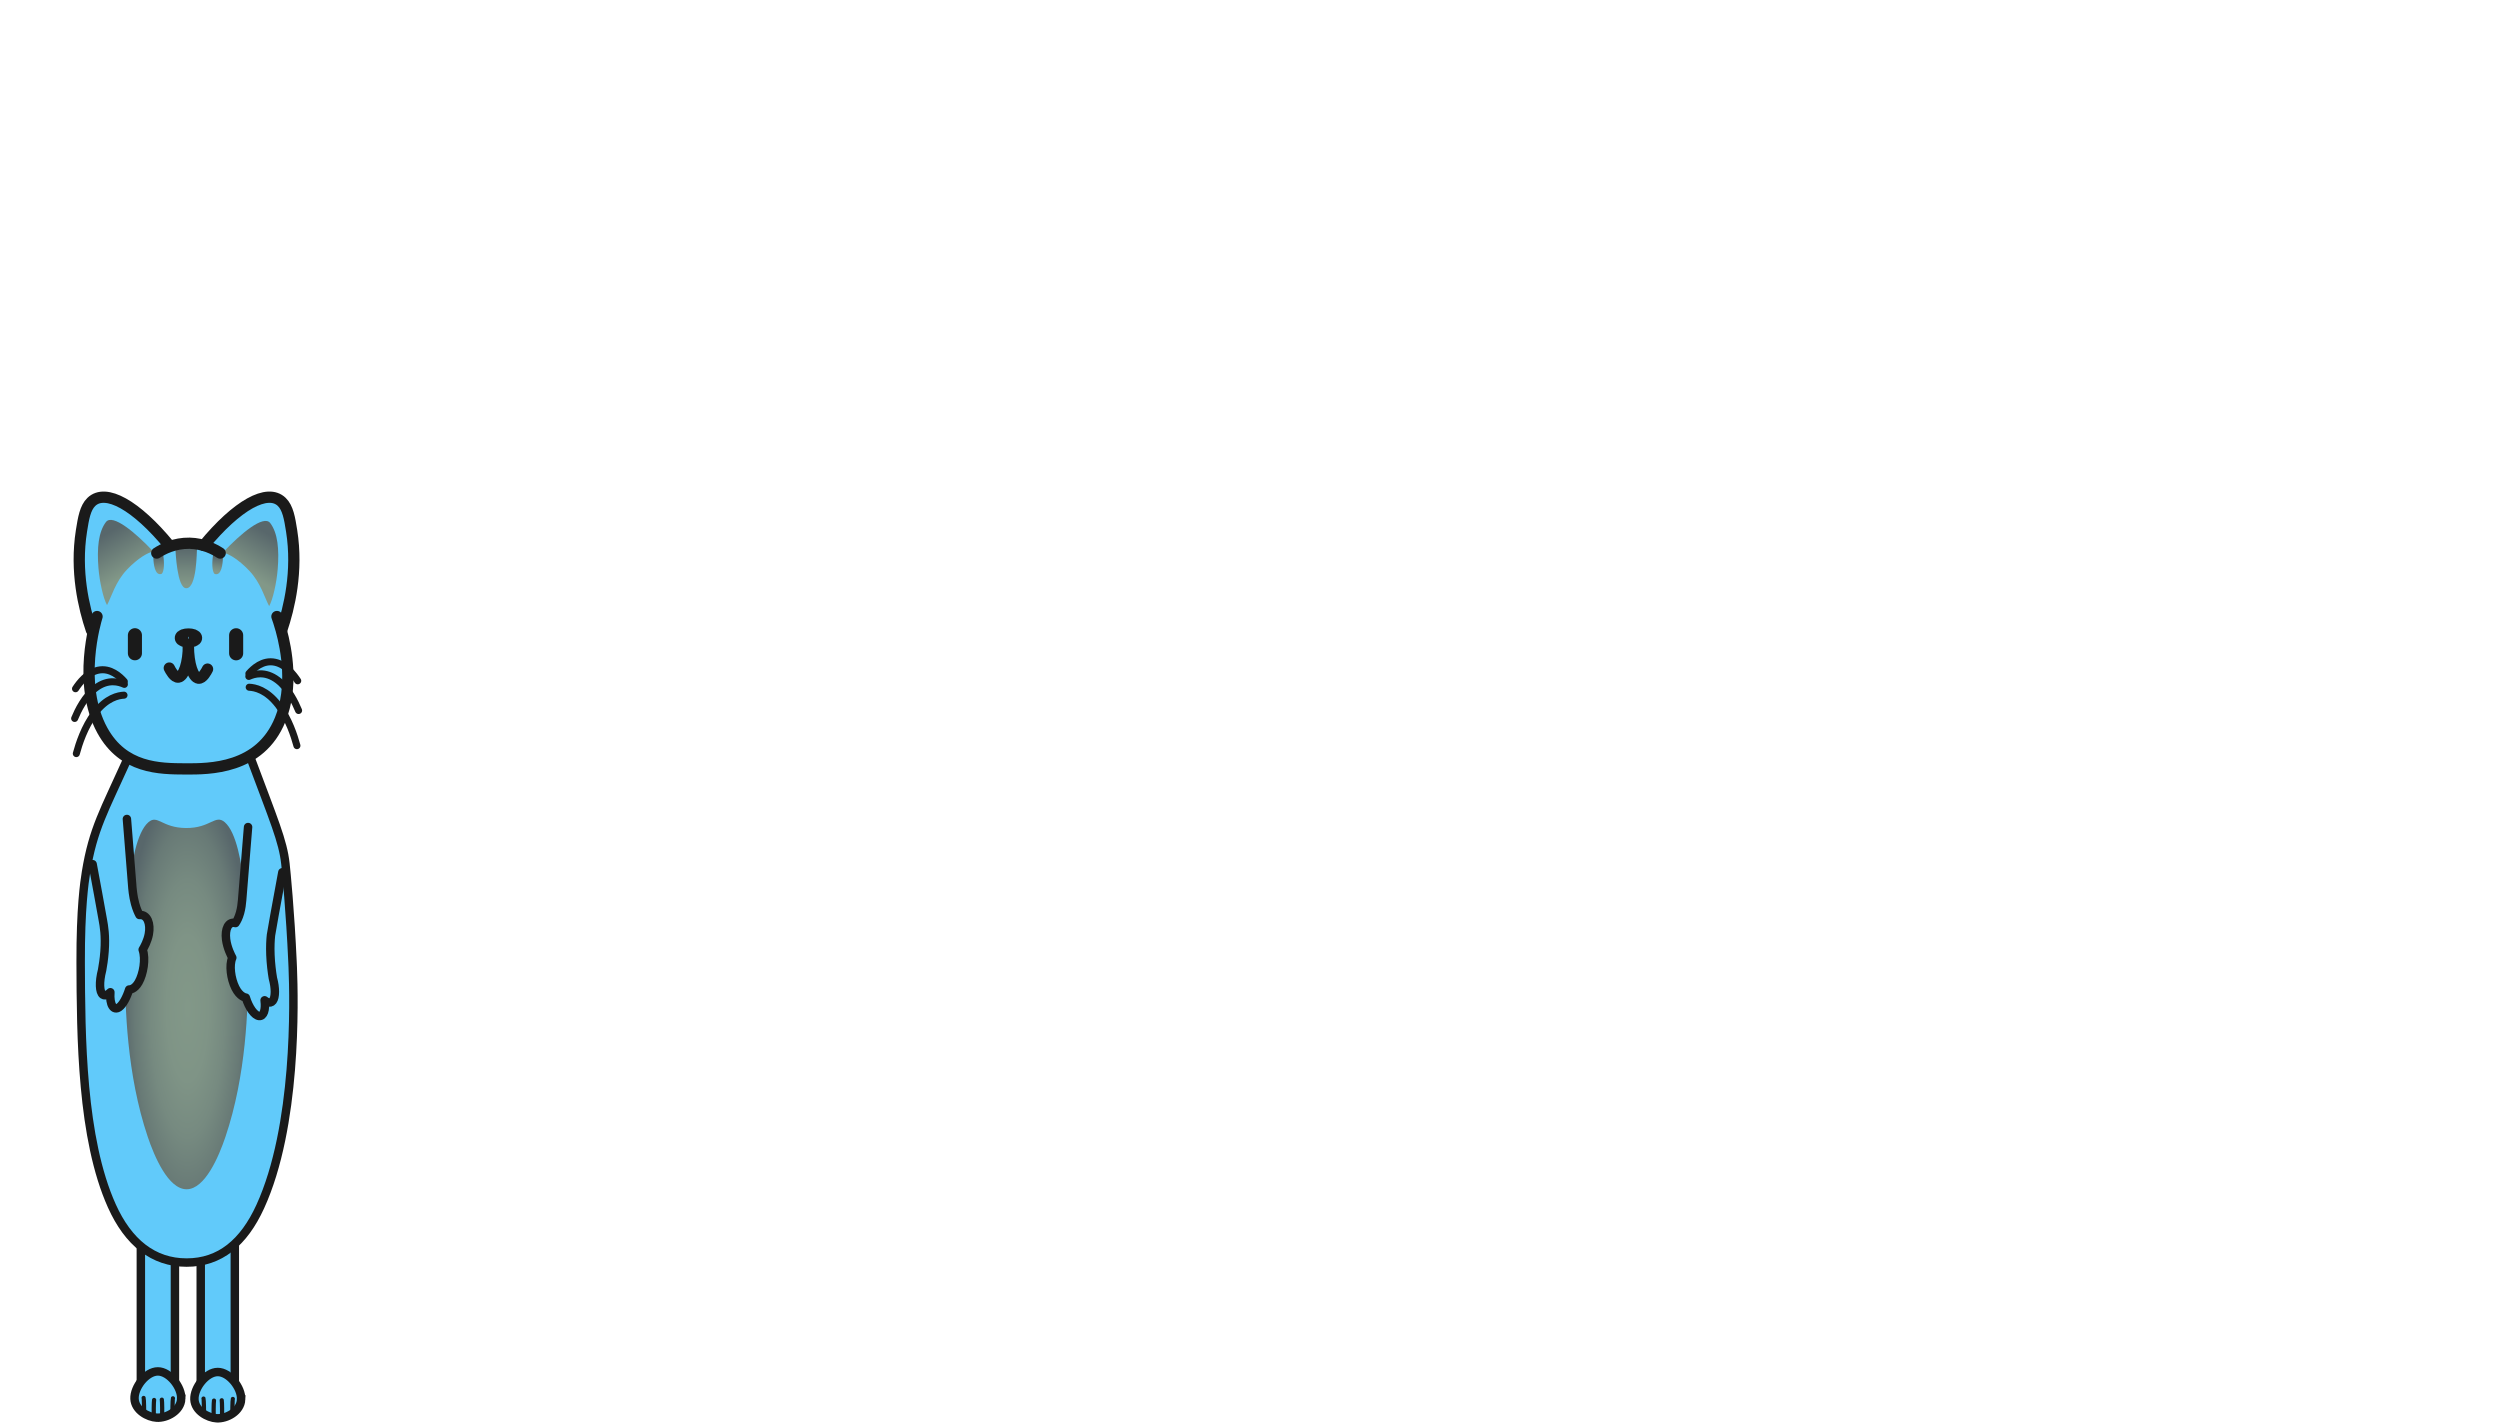
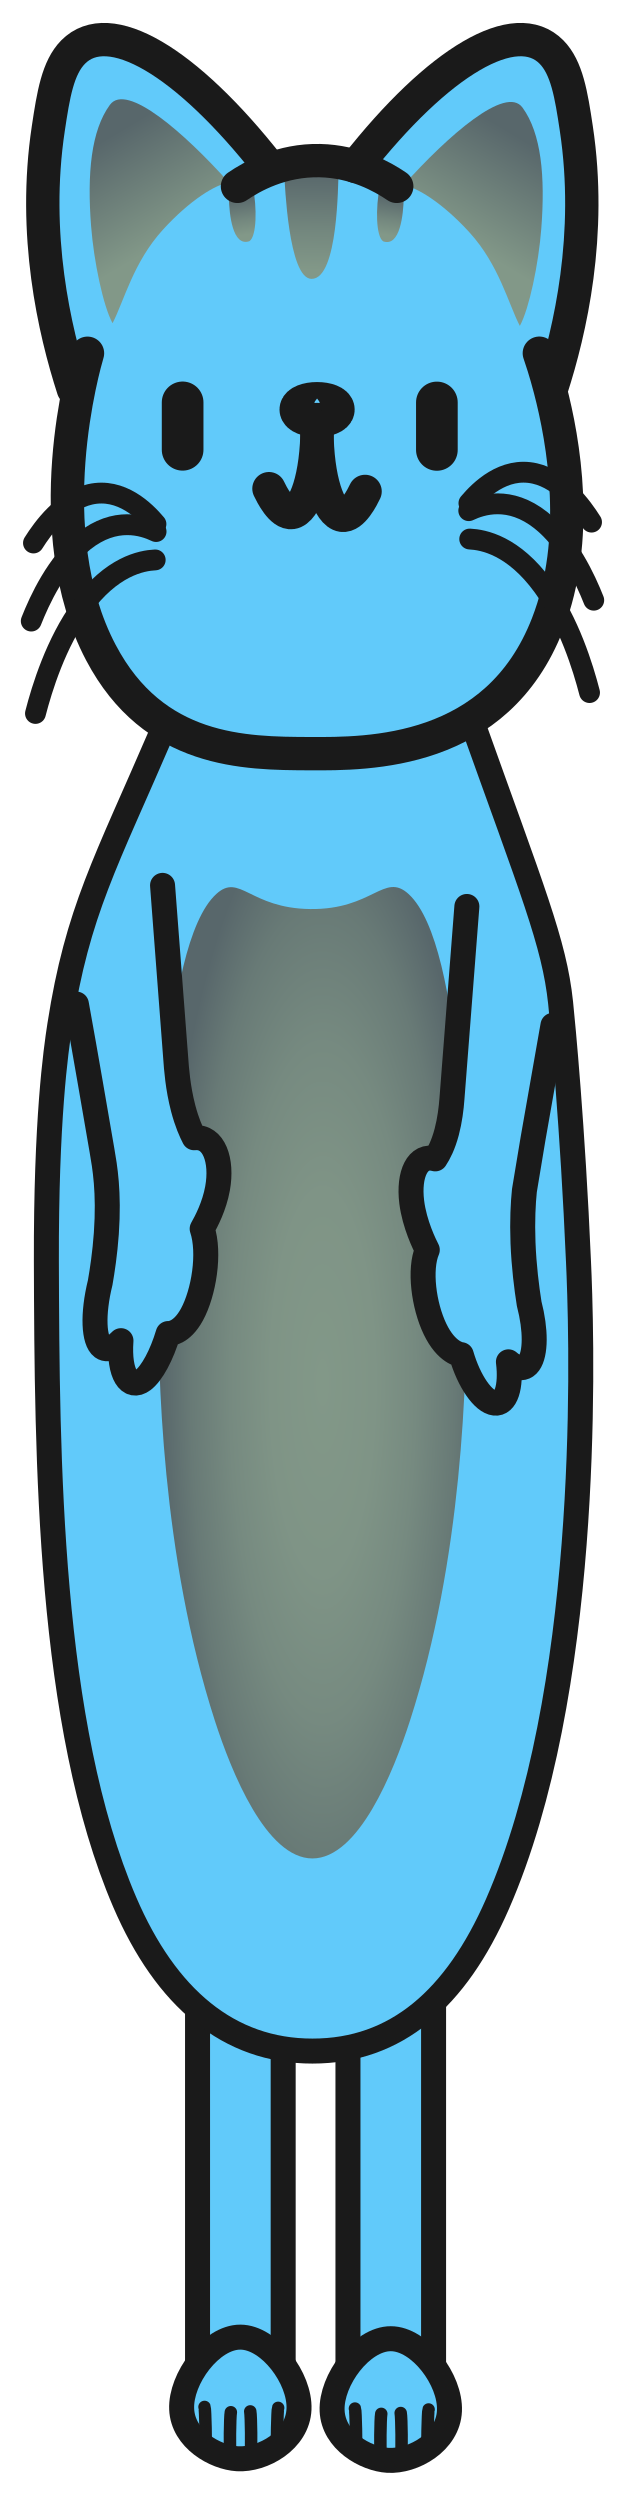
- <svg xmlns="http://www.w3.org/2000/svg" xmlns:xlink="http://www.w3.org/1999/xlink" id="I" viewBox="0 0 1774.99 1010">
+ <svg xmlns="http://www.w3.org/2000/svg" xmlns:xlink="http://www.w3.org/1999/xlink" id="Calque_1" viewBox="0 0 150 600">
  <defs>
-     <style>.cls-1{fill:url(#Dégradé_sans_nom_1368);}.cls-1,.cls-2,.cls-3,.cls-4,.cls-5,.cls-6,.cls-7,.cls-8{stroke-width:0px;}.cls-2{fill:url(#Dégradé_sans_nom_1373);}.cls-3{fill:url(#Dégradé_sans_nom_11-3);}.cls-4{fill:url(#Dégradé_sans_nom_11-2);}.cls-5{fill:url(#Dégradé_sans_nom_14-2);}.cls-9{stroke-width:10px;}.cls-9,.cls-10,.cls-11,.cls-12,.cls-13,.cls-14{stroke:#1a1a1a;}.cls-9,.cls-10,.cls-11,.cls-12,.cls-14{stroke-linecap:round;}.cls-9,.cls-10,.cls-11,.cls-14{stroke-linejoin:round;}.cls-9,.cls-10,.cls-12{fill:none;}.cls-10{stroke-width:8px;}.cls-11{stroke-width:3px;}.cls-11,.cls-13,.cls-14,.cls-6{fill:#61cafa;}.cls-12{stroke-width:5px;}.cls-12,.cls-13{stroke-miterlimit:10;}.cls-13,.cls-14{stroke-width:6px;}.cls-7{fill:url(#Dégradé_sans_nom_14);}.cls-8{fill:url(#Dégradé_sans_nom_11);}</style>
-     <radialGradient id="Dégradé_sans_nom_1373" cx="-338.57" cy="684.25" fx="-338.57" fy="684.25" r="84.15" gradientTransform="translate(346.45 -768.85) scale(.63 2.17)" gradientUnits="userSpaceOnUse">
+     <style>.cls-1{fill:#1a1a1a;}.cls-1,.cls-2{stroke-width:10px;}.cls-1,.cls-2,.cls-3,.cls-4,.cls-5,.cls-6,.cls-7{stroke:#1a1a1a;}.cls-1,.cls-2,.cls-3,.cls-4,.cls-5,.cls-7{stroke-linecap:round;}.cls-1,.cls-2,.cls-3,.cls-4,.cls-7{stroke-linejoin:round;}.cls-8{fill:url(#Dégradé_sans_nom_6);}.cls-8,.cls-9,.cls-10,.cls-11,.cls-12,.cls-13,.cls-14,.cls-15{stroke-width:0px;}.cls-9{fill:url(#Dégradé_sans_nom_7);}.cls-10{fill:url(#Dégradé_sans_nom_2);}.cls-11{fill:url(#Dégradé_sans_nom_3);}.cls-2,.cls-3,.cls-5{fill:none;}.cls-3{stroke-width:8px;}.cls-12{fill:url(#Dégradé_sans_nom_7-3);}.cls-13{fill:url(#Dégradé_sans_nom_7-2);}.cls-14{fill:url(#Dégradé_sans_nom_6-2);}.cls-4{stroke-width:3px;}.cls-4,.cls-6,.cls-7,.cls-15{fill:#61cafa;}.cls-5{stroke-width:5px;}.cls-5,.cls-6{stroke-miterlimit:10;}.cls-6,.cls-7{stroke-width:6px;}</style>
+     <radialGradient id="Dégradé_sans_nom_3" cx="-386.54" cy="50.69" fx="-386.54" fy="50.69" r="84.15" gradientTransform="translate(282.31 429.69) scale(.53 -1.93)" gradientUnits="userSpaceOnUse">
      <stop offset="0" stop-color="#829888" />
      <stop offset=".28" stop-color="#7f9486" />
      <stop offset=".5" stop-color="#768a80" />
      <stop offset=".71" stop-color="#687a76" />
      <stop offset=".87" stop-color="#58676b" />
    </radialGradient>
-     <radialGradient id="Dégradé_sans_nom_1368" cx="-1641.07" cy="-1689.2" fx="-1641.07" fy="-1689.2" r="117.2" gradientTransform="translate(772.39 456.6) rotate(52.81) scale(.49 -.35) skewX(-36.17)" gradientUnits="userSpaceOnUse">
+     <radialGradient id="Dégradé_sans_nom_2" cx="-1832.21" cy="1394.82" fx="-1832.21" fy="1394.82" r="117.2" gradientTransform="translate(650.8 297.78) rotate(54.05) scale(.43 .3) skewX(37.3)" gradientUnits="userSpaceOnUse">
      <stop offset="0" stop-color="#0abfd6" />
      <stop offset=".18" stop-color="#0abbd2" />
      <stop offset=".35" stop-color="#0db0c6" />
      <stop offset=".53" stop-color="#129db2" />
      <stop offset=".7" stop-color="#188396" />
      <stop offset=".87" stop-color="#216272" />
      <stop offset=".93" stop-color="#245766" />
    </radialGradient>
-     <linearGradient id="Dégradé_sans_nom_14" x1="90.46" y1="407.33" x2="71.23" y2="375.08" gradientUnits="userSpaceOnUse">
+     <linearGradient id="Dégradé_sans_nom_6" x1="39.4" y1="543.95" x2="22.31" y2="572.61" gradientTransform="translate(0 602) scale(1 -1)" gradientUnits="userSpaceOnUse">
      <stop offset="0" stop-color="#829888" />
      <stop offset=".85" stop-color="#58676b" />
    </linearGradient>
-     <linearGradient id="Dégradé_sans_nom_11" x1="131.83" y1="415.2" x2="132.2" y2="388.79" gradientUnits="userSpaceOnUse">
+     <linearGradient id="Dégradé_sans_nom_7" x1="74.41" y1="537.24" x2="74.74" y2="560.7" gradientTransform="translate(0 602) scale(1 -1)" gradientUnits="userSpaceOnUse">
      <stop offset="0" stop-color="#829888" />
      <stop offset=".4" stop-color="#73877e" />
      <stop offset="1" stop-color="#58676b" />
    </linearGradient>
-     <linearGradient id="Dégradé_sans_nom_11-2" x1="113.87" y1="405.67" x2="112.3" y2="395.49" xlink:href="#Dégradé_sans_nom_11" />
-     <linearGradient id="Dégradé_sans_nom_14-2" x1="1650.48" y1="408.06" x2="1631.25" y2="375.81" gradientTransform="translate(1827.1) rotate(-180) scale(1 -1)" xlink:href="#Dégradé_sans_nom_14" />
-     <linearGradient id="Dégradé_sans_nom_11-3" x1="1797.19" y1="405.72" x2="1795.62" y2="395.55" gradientTransform="translate(1950.48) rotate(-180) scale(1 -1)" xlink:href="#Dégradé_sans_nom_11" />
+     <linearGradient id="Dégradé_sans_nom_7-2" x1="59.23" y1="545.72" x2="57.83" y2="554.77" xlink:href="#Dégradé_sans_nom_7" />
+     <linearGradient id="Dégradé_sans_nom_6-2" x1="1566.73" y1="543.3" x2="1549.65" y2="571.96" gradientTransform="translate(1679.1 602) rotate(-180)" xlink:href="#Dégradé_sans_nom_6" />
+     <linearGradient id="Dégradé_sans_nom_7-3" x1="1709.88" y1="545.67" x2="1708.49" y2="554.72" gradientTransform="translate(1802.48 602) rotate(-180)" xlink:href="#Dégradé_sans_nom_7" />
  </defs>
-   <rect class="cls-13" x="100" y="882.44" width="24.2" height="116.8" />
-   <path class="cls-13" d="m128.68,993.16c-.38,8.44-10.16,13.8-17.43,13.38-6.26-.36-15.37-5.27-15.74-13.38-.38-8.27,8.34-19.48,16.58-19.47,8.21.01,16.96,11.15,16.58,19.47Z" />
-   <path class="cls-11" d="m101.98,992.55c.23.49.44,10.61.28,11.04" />
-   <path class="cls-11" d="m122.78,992.8c-.23.49-.44,10.61-.28,11.04" />
-   <path class="cls-11" d="m114.9,993.76c.26,1.25.35,10.28.13,11.48" />
-   <path class="cls-11" d="m109.41,993.98c-.26,1.25-.35,10.28-.13,11.48" />
-   <rect class="cls-13" x="142.52" y="882.88" width="24.2" height="116.8" />
-   <path class="cls-13" d="m171.21,993.59c-.38,8.44-10.16,13.8-17.43,13.38-6.26-.36-15.37-5.27-15.74-13.38-.38-8.27,8.34-19.48,16.58-19.47,8.21.01,16.96,11.15,16.58,19.47Z" />
-   <path class="cls-11" d="m144.5,992.99c.23.49.44,10.61.28,11.04" />
-   <path class="cls-11" d="m165.31,993.24c-.23.49-.44,10.61-.28,11.04" />
-   <path class="cls-11" d="m157.43,994.2c.26,1.25.35,10.28.13,11.48" />
-   <path class="cls-11" d="m151.93,994.42c-.26,1.25-.35,10.28-.13,11.48" />
-   <path class="cls-13" d="m207.69,683.21c.08,1.68.14,3.18.16,3.72.97,23.98,2.99,112.87-23.1,169.81-11.68,25.49-28.56,39.68-52.27,39.68s-41.44-14.39-53.06-40.22c-21.56-47.94-21.98-119.97-22.15-173-.12-38.24,2.68-57.11,3.79-63.93,5.04-30.93,12.97-43.81,29.07-79.62,11.86-26.38,33.6,4.58,42.86,3.83,7.97-.65,38-23.91,44.36-6.89,17.29,46.33,23.5,60.42,25.28,76.56.63,5.67,3.41,33.59,5.06,70.05Z" />
-   <path class="cls-2" d="m132.49,844.37c-13.06,0-22.88-23.31-27.58-37.2-15.05-44.56-16.14-93.46-16.03-117.77.1-20.49.43-91.61,16.43-105.57,6.61-5.77,9.44,3.86,26.54,4.06,17.74.21,20.92-10.08,27.81-4.06,15.97,13.96,16.33,84.45,16.43,105.57.13,26.17-1.26,74.05-16.03,117.77-4.69,13.89-14.52,37.2-27.58,37.2Z" />
-   <path class="cls-1" d="m176.13,587.21c1.68,11.83,23.97,32.55,24.34,32.09-2.92,15.33-5.25,28.63-7.24,39.55-.79,4.33-2.05,11.21-1.22,22.42.4,5.38,1.16,10.1,1.73,13.25,2.23,8.64,1.85,15.76-.6,17.48-1.9,1.33-4.44-.97-5.27-1.78.68,9.2-2.46,13.35-6.22,10.66-2.58-1.85-5.32-6.82-7.12-12.59-.45.02-3.78.03-6.72-5.14-3.33-5.84-5.18-16.57-2.88-23.17-1.14-1.9-3.45-6.1-4.35-10.91-1.42-7.5.99-14.24,6.61-13.68.85-1.57,2.06-4.13,3.11-7.97,1.52-5.55,1.91-10.86,2.1-13.42.73-9.59,2.08-25.77,3.73-46.79Z" />
-   <path class="cls-14" d="m200.47,619.29l-5.63,30.62-2.44,14.01c-.37,3.39-.64,8.08-.4,14.11.26,6.31,1.01,12.07,1.74,16.48,1.93,7.09,1.88,13.51-.07,16.09-2.03,2.69-5.26.07-5.8-.39.9,6.82-.74,11.49-3.89,11.16-3.24-.34-7.26-5.88-9.45-13.09-.26-.02-4.17-.45-7.42-6.93-3.19-6.37-4.52-16.14-2.18-21.38-.7-1.29-3.62-6.85-4.4-12.96-.95-7.48,1.65-13.02,6.66-11.63,1.03-1.47,2.26-3.75,3.24-7.27.87-3.16,1.28-6.37,1.48-9,1.41-17.3,2.81-34.61,4.22-51.91" />
-   <polygon class="cls-6" points="65.72 451.01 54.93 400.15 63.2 358.3 75.11 353 103.43 369.33 121.67 392.66 65.72 451.01" />
-   <polygon class="cls-6" points="199.43 452.42 210.22 401.57 201.95 359.72 190.04 354.41 161.72 370.74 143.48 394.07 199.43 452.42" />
-   <path class="cls-6" d="m203.95,468.52c.13,1.44,2.66,32.33-12.51,55.64-14.79,22.72-36.62,23.22-57.64,23.7-19.09.44-35.1.8-49.67-14.94-13.6-14.7-23.17-40.45-20.48-64.4,1.39-12.36,6-25.39,12.51-39.67,5.56-12.19,7.84-18.19,14.6-25.5,13.81-14.95,31.54-14.06,43.04-14.17,11.51-.1,28.05-.25,42.47,14.68,8.66,8.98,12.81,22.41,17.06,32.46,4.37,10.32,9.33,18.35,10.62,32.2Z" />
-   <path class="cls-7" d="m108.87,391.63c-12.57-13.39-28.95-27.16-33.65-20.99-5.31,6.96-6.45,18.55-5.31,32.71.77,9.54,3.41,21.64,6.07,26.27,3.22-5.92,5.88-16.49,14.22-25.24,7.73-8.12,15.05-12.29,18.67-12.75Z" />
-   <path class="cls-8" d="m124.51,389.44c.18,2.15,1.14,28.1,7.68,28.21,7.68.13,7.47-26.4,7.68-28.46" />
-   <path class="cls-4" d="m108.87,395.75c.09,4.51,1.04,13.27,5.78,11.72,2.09-1.29,2.2-9.03.95-14.94" />
-   <path class="cls-5" d="m158.21,392.36c12.57-13.39,28.95-27.16,33.65-20.99,5.31,6.96,6.45,18.55,5.31,32.71-.77,9.54-3.41,21.64-6.07,26.27-3.22-5.92-5.88-16.49-14.22-25.24-7.73-8.12-15.05-12.29-18.67-12.75Z" />
-   <path class="cls-3" d="m158.28,395.8c-.09,4.51-1.04,13.27-5.78,11.72-2.09-1.29-2.2-9.03-.95-14.94" />
-   <path class="cls-10" d="m68.9,437.74c-.92,2.93-14.45,47.78,3.79,80.88,14.93,27.1,40.61,27.22,58.96,27.3,16.79.08,52.96.25,67.3-35.03,9.36-23.03,4.59-49.29.71-63.5-1.31-4.78-2.51-8.19-3.04-9.66" />
-   <path class="cls-10" d="m144.7,387.28c23.53-28.65,45.24-40.73,55.36-30.91,4.35,4.22,5.58,11.53,7.01,20.61,4.53,28.68-1.71,54.58-7.07,70.45" />
-   <path class="cls-10" d="m120.2,387.28c-23.53-28.65-45.24-40.73-55.36-30.91-4.35,4.22-5.58,11.53-7.01,20.61-4.53,28.68,1.71,54.58,7.07,70.45" />
-   <path class="cls-10" d="m111.29,392.66c4.19-2.73,12.47-7.18,23.32-6.96,9.97.21,17.59,4.28,21.71,6.96" />
-   <ellipse class="cls-9" cx="133.8" cy="452.94" rx="4.74" ry="1.8" />
-   <path class="cls-10" d="m133.8,457.51c0,13.66-3.45,22.75-7.11,23.25-2.98.4-5.73-4.94-6.49-6.45" />
-   <path class="cls-10" d="m133.76,458.26c0,13.66,3.45,22.75,7.11,23.25,2.98.4,5.73-4.94,6.49-6.45" />
-   <line class="cls-9" x1="95.79" y1="451.01" x2="95.79" y2="463.82" />
-   <line class="cls-9" x1="167.66" y1="451.03" x2="167.66" y2="463.85" />
-   <path class="cls-12" d="m53.62,489c2.81-4.28,8.38-11.47,16-13.14,8.8-1.93,15.58,4.55,18.63,8.02" />
-   <path class="cls-12" d="m53,510.09c2.36-5.7,7.2-15.73,14.89-21.58,8.89-6.76,16.78-4.27,20.4-2.61" />
-   <path class="cls-12" d="m54.19,535.05c1.83-6.78,5.77-19.07,13.09-28.68,8.46-11.1,16.85-12.61,20.76-12.8" />
-   <path class="cls-12" d="m211.38,483.36c-2.82-4.28-8.39-11.47-16.02-13.14-8.81-1.93-15.59,4.55-18.65,8.02" />
-   <path class="cls-12" d="m212,504.45c-2.36-5.7-7.2-15.73-14.91-21.58-8.9-6.76-16.79-4.27-20.42-2.61" />
-   <path class="cls-12" d="m210.81,529.41c-1.84-6.78-5.77-19.07-13.1-28.68-8.46-11.1-16.86-12.61-20.78-12.8" />
-   <path class="cls-14" d="m65.76,613.56c2.92,15.33,5.25,28.63,7.24,39.55.79,4.33,2.05,11.21,1.22,22.42-.4,5.38-1.16,10.1-1.73,13.25-2.23,8.64-1.85,15.76.6,17.48,1.9,1.33,4.44-.97,5.27-1.78-.68,9.2,2.46,13.35,6.22,10.66,2.58-1.85,5.32-6.82,7.12-12.59.45.02,3.78.03,6.72-5.14,3.33-5.84,5.18-16.57,2.88-23.17,1.14-1.9,3.45-6.1,4.35-10.91,1.42-7.5-.99-14.24-6.61-13.68-.85-1.57-2.06-4.13-3.11-7.97-1.52-5.55-1.91-10.86-2.1-13.42-.73-9.59-2.08-25.77-3.73-46.79" />
+   <rect class="cls-6" x="47.41" y="479.85" width="20.55" height="103.76" />
+   <path class="cls-6" d="m71.76,578.21c-.32,7.5-8.63,12.26-14.8,11.89-5.32-.32-13.05-4.68-13.36-11.89-.32-7.35,7.08-17.31,14.08-17.3,6.97,0,14.4,9.91,14.08,17.3h0Z" />
+   <path class="cls-4" d="m49.09,577.67c.2.44.37,9.43.24,9.81" />
+   <path class="cls-4" d="m66.75,577.89c-.2.44-.37,9.43-.24,9.81" />
+   <path class="cls-4" d="m60.06,578.74c.22,1.11.3,9.13.11,10.2" />
+   <path class="cls-4" d="m55.4,578.94c-.22,1.11-.3,9.13-.11,10.2" />
+   <rect class="cls-6" x="83.51" y="480.24" width="20.55" height="103.76" />
+   <path class="cls-6" d="m107.87,578.59c-.32,7.5-8.63,12.26-14.8,11.89-5.32-.32-13.05-4.68-13.36-11.89-.32-7.35,7.08-17.31,14.08-17.3,6.97,0,14.4,9.91,14.08,17.3h0Z" />
+   <path class="cls-4" d="m85.19,578.06c.2.44.37,9.43.24,9.81" />
+   <path class="cls-4" d="m102.86,578.28c-.2.44-.37,9.43-.24,9.81" />
+   <path class="cls-4" d="m96.17,579.13c.22,1.11.3,9.13.11,10.2" />
+   <path class="cls-4" d="m91.5,579.33c-.22,1.11-.3,9.13-.11,10.2" />
+   <path class="cls-6" d="m138.84,302.85c.07,1.49.12,2.83.14,3.3.82,21.3,2.54,100.27-19.61,150.86-9.92,22.65-24.25,35.25-44.38,35.25s-35.18-12.78-45.05-35.73c-18.31-42.59-18.66-106.58-18.81-153.69-.1-33.97,2.28-50.74,3.22-56.79,4.28-27.48,11.01-38.92,24.68-70.73,10.07-23.44,28.53,4.07,36.39,3.4,6.77-.58,32.26-21.24,37.66-6.12,14.68,41.16,19.95,53.68,21.46,68.02.53,5.04,2.9,29.84,4.3,62.23h0Z" />
+   <path class="cls-11" d="m74.99,446.03c-11.09,0-19.43-20.71-23.42-33.05-12.78-39.59-13.7-83.03-13.61-104.63.08-18.2.37-81.39,13.95-93.79,5.61-5.13,8.02,3.43,22.53,3.61,15.06.19,17.76-8.95,23.61-3.61,13.56,12.4,13.87,75.02,13.95,93.79.11,23.25-1.07,65.79-13.61,104.63-3.98,12.34-12.33,33.05-23.42,33.05h0Z" />
+   <path class="cls-10" d="m112.04,217.57c1.43,10.51,20.35,28.92,20.67,28.51-2.48,13.62-4.46,25.43-6.15,35.14-.67,3.85-1.74,9.96-1.04,19.92.34,4.78.98,8.97,1.47,11.77,1.89,7.68,1.57,14-.51,15.53-1.61,1.18-3.77-.86-4.47-1.58.58,8.17-2.09,11.86-5.28,9.47-2.19-1.64-4.52-6.06-6.05-11.18-.38.02-3.21.03-5.71-4.57-2.83-5.19-4.4-14.72-2.45-20.58-.97-1.69-2.93-5.42-3.69-9.69-1.21-6.66.84-12.65,5.61-12.15.72-1.39,1.75-3.67,2.64-7.08,1.29-4.93,1.62-9.65,1.78-11.92.62-8.52,1.77-22.89,3.17-41.57h0Z" />
+   <path class="cls-7" d="m132.71,246.07l-4.78,27.2-2.07,12.45c-.31,3.01-.54,7.18-.34,12.54.22,5.61.86,10.72,1.48,14.64,1.64,6.3,1.6,12-.06,14.29-1.72,2.39-4.47.06-4.92-.35.76,6.06-.63,10.21-3.3,9.91-2.75-.3-6.16-5.22-8.02-11.63-.22-.02-3.54-.4-6.3-6.16-2.71-5.66-3.84-14.34-1.85-18.99-.59-1.15-3.07-6.09-3.74-11.51-.81-6.65,1.4-11.57,5.65-10.33.87-1.31,1.92-3.33,2.75-6.46.74-2.81,1.09-5.66,1.26-8,1.2-15.37,2.39-30.75,3.58-46.12" />
+   <polygon class="cls-15" points="18.3 96.57 9.14 51.39 16.16 14.21 26.27 9.5 50.32 24.01 65.8 44.73 18.3 96.57" />
+   <polygon class="cls-15" points="131.83 97.82 140.99 52.65 133.97 15.47 123.85 10.75 99.81 25.26 84.32 45.99 131.83 97.82" />
+   <path class="cls-15" d="m135.67,112.13c.11,1.28,2.26,28.72-10.62,49.43-12.56,20.18-31.09,20.63-48.94,21.05-16.21.39-29.8.71-42.17-13.27-11.55-13.06-19.67-35.94-17.39-57.21,1.18-10.98,5.09-22.56,10.62-35.24,4.72-10.83,6.66-16.16,12.4-22.65,11.73-13.28,26.78-12.49,36.54-12.59,9.77-.09,23.82-.22,36.06,13.04,7.35,7.98,10.88,19.91,14.48,28.84,3.71,9.17,7.92,16.3,9.02,28.61h0Z" />
+   <path class="cls-8" d="m54.94,43.82c-10.67-11.9-24.58-24.13-28.57-18.65-4.51,6.18-5.48,16.48-4.51,29.06.65,8.48,2.9,19.22,5.15,23.34,2.73-5.26,4.99-14.65,12.07-22.42,6.56-7.21,12.78-10.92,15.85-11.33Z" />
+   <path class="cls-9" d="m68.22,41.87c.15,1.91.97,24.96,6.52,25.06,6.52.12,6.34-23.45,6.52-25.28" />
+   <path class="cls-13" d="m54.94,47.48c.08,4.01.88,11.79,4.91,10.41,1.77-1.15,1.87-8.02.81-13.27" />
+   <path class="cls-14" d="m96.83,44.47c10.67-11.9,24.58-24.13,28.57-18.65,4.51,6.18,5.48,16.48,4.51,29.06-.65,8.48-2.9,19.22-5.15,23.34-2.73-5.26-4.99-14.65-12.07-22.42-6.56-7.21-12.78-10.92-15.85-11.33Z" />
+   <path class="cls-12" d="m96.89,47.52c-.08,4.01-.88,11.79-4.91,10.41-1.77-1.15-1.87-8.02-.81-13.27" />
+   <path class="cls-3" d="m21,84.78c-.78,2.6-12.27,42.45,3.22,71.85,12.68,24.08,34.48,24.18,50.06,24.25,14.26.07,44.97.22,57.14-31.12,7.95-20.46,3.9-43.79.6-56.41-1.11-4.25-2.13-7.28-2.58-8.58" />
+   <path class="cls-3" d="m85.36,39.95C105.34,14.5,123.77,3.77,132.36,12.49c3.69,3.75,4.74,10.24,5.95,18.31,3.85,25.48-1.45,48.49-6,62.59" />
+   <path class="cls-3" d="m64.56,39.95C44.58,14.5,26.15,3.77,17.55,12.49c-3.69,3.75-4.74,10.24-5.95,18.31-3.85,25.48,1.45,48.49,6,62.59" />
+   <path class="cls-3" d="m56.99,44.73c3.56-2.43,10.59-6.38,19.8-6.18,8.47.19,14.93,3.8,18.43,6.18" />
+   <ellipse class="cls-1" cx="76.1" cy="98.29" rx="4.02" ry="1.6" />
+   <path class="cls-3" d="m76.1,102.35c0,12.14-2.93,20.21-6.04,20.66-2.53.36-4.87-4.39-5.51-5.73" />
+   <path class="cls-3" d="m76.07,103.01c0,12.14,2.93,20.21,6.04,20.66,2.53.36,4.87-4.39,5.51-5.73" />
+   <line class="cls-2" x1="43.83" y1="96.57" x2="43.83" y2="107.95" />
+   <line class="cls-2" x1="104.85" y1="96.59" x2="104.85" y2="107.98" />
+   <path class="cls-5" d="m8.03,130.32c2.39-3.8,7.12-10.19,13.58-11.67,7.47-1.71,13.23,4.04,15.82,7.12" />
+   <path class="cls-5" d="m7.5,149.06c2-5.06,6.11-13.97,12.64-19.17,7.55-6.01,14.25-3.79,17.32-2.32" />
+   <path class="cls-5" d="m8.51,171.23c1.55-6.02,4.9-16.94,11.11-25.48,7.18-9.86,14.31-11.2,17.63-11.37" />
+   <path class="cls-5" d="m141.97,125.31c-2.39-3.8-7.12-10.19-13.6-11.67-7.48-1.71-13.24,4.04-15.83,7.12" />
+   <path class="cls-5" d="m142.5,144.05c-2-5.06-6.11-13.97-12.66-19.17-7.56-6.01-14.26-3.79-17.34-2.32" />
+   <path class="cls-5" d="m141.49,166.22c-1.56-6.02-4.9-16.94-11.12-25.48-7.18-9.86-14.32-11.2-17.64-11.37" />
+   <path class="cls-7" d="m18.33,240.98c2.48,13.62,4.46,25.43,6.15,35.14.67,3.85,1.74,9.96,1.04,19.92-.34,4.78-.98,8.97-1.47,11.77-1.89,7.68-1.57,14,.51,15.53,1.61,1.18,3.77-.86,4.47-1.58-.58,8.17,2.09,11.86,5.28,9.47,2.19-1.64,4.52-6.06,6.05-11.18.38.02,3.21.03,5.71-4.57,2.83-5.19,4.4-14.72,2.45-20.58.97-1.69,2.93-5.42,3.69-9.69,1.21-6.66-.84-12.65-5.61-12.15-.72-1.39-1.75-3.67-2.64-7.08-1.29-4.93-1.62-9.65-1.78-11.92-.62-8.52-1.77-22.89-3.17-41.57" />
</svg>
